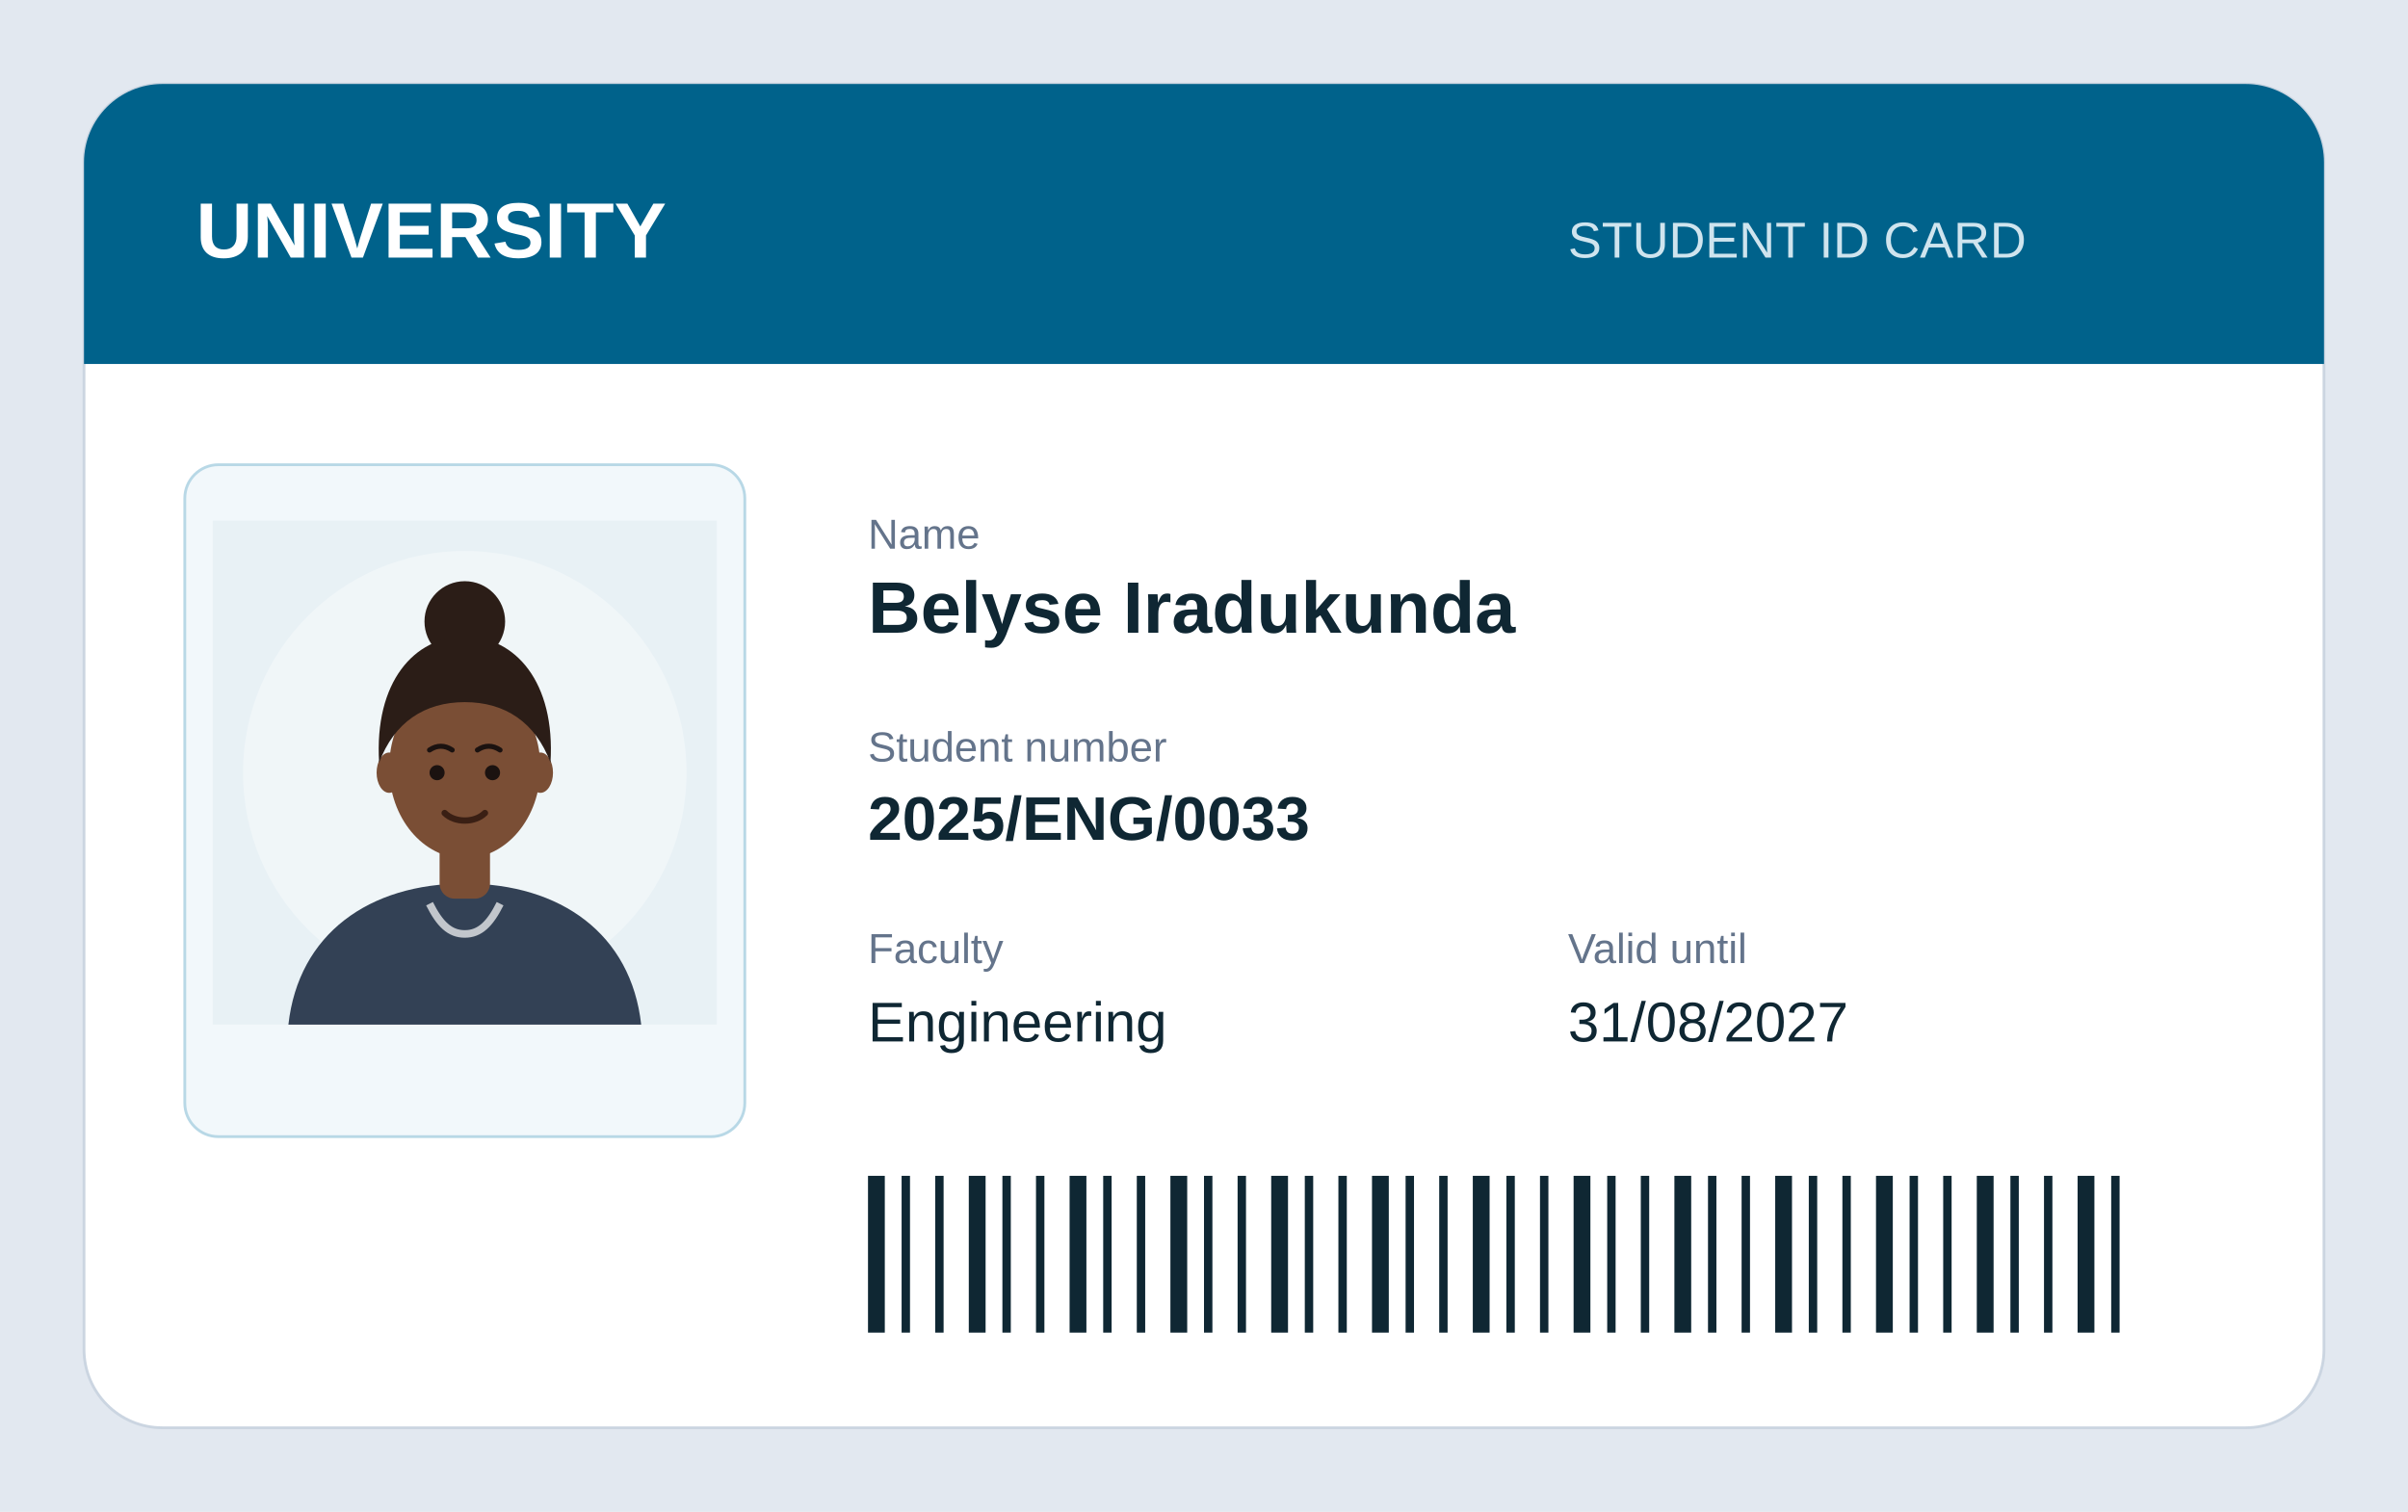
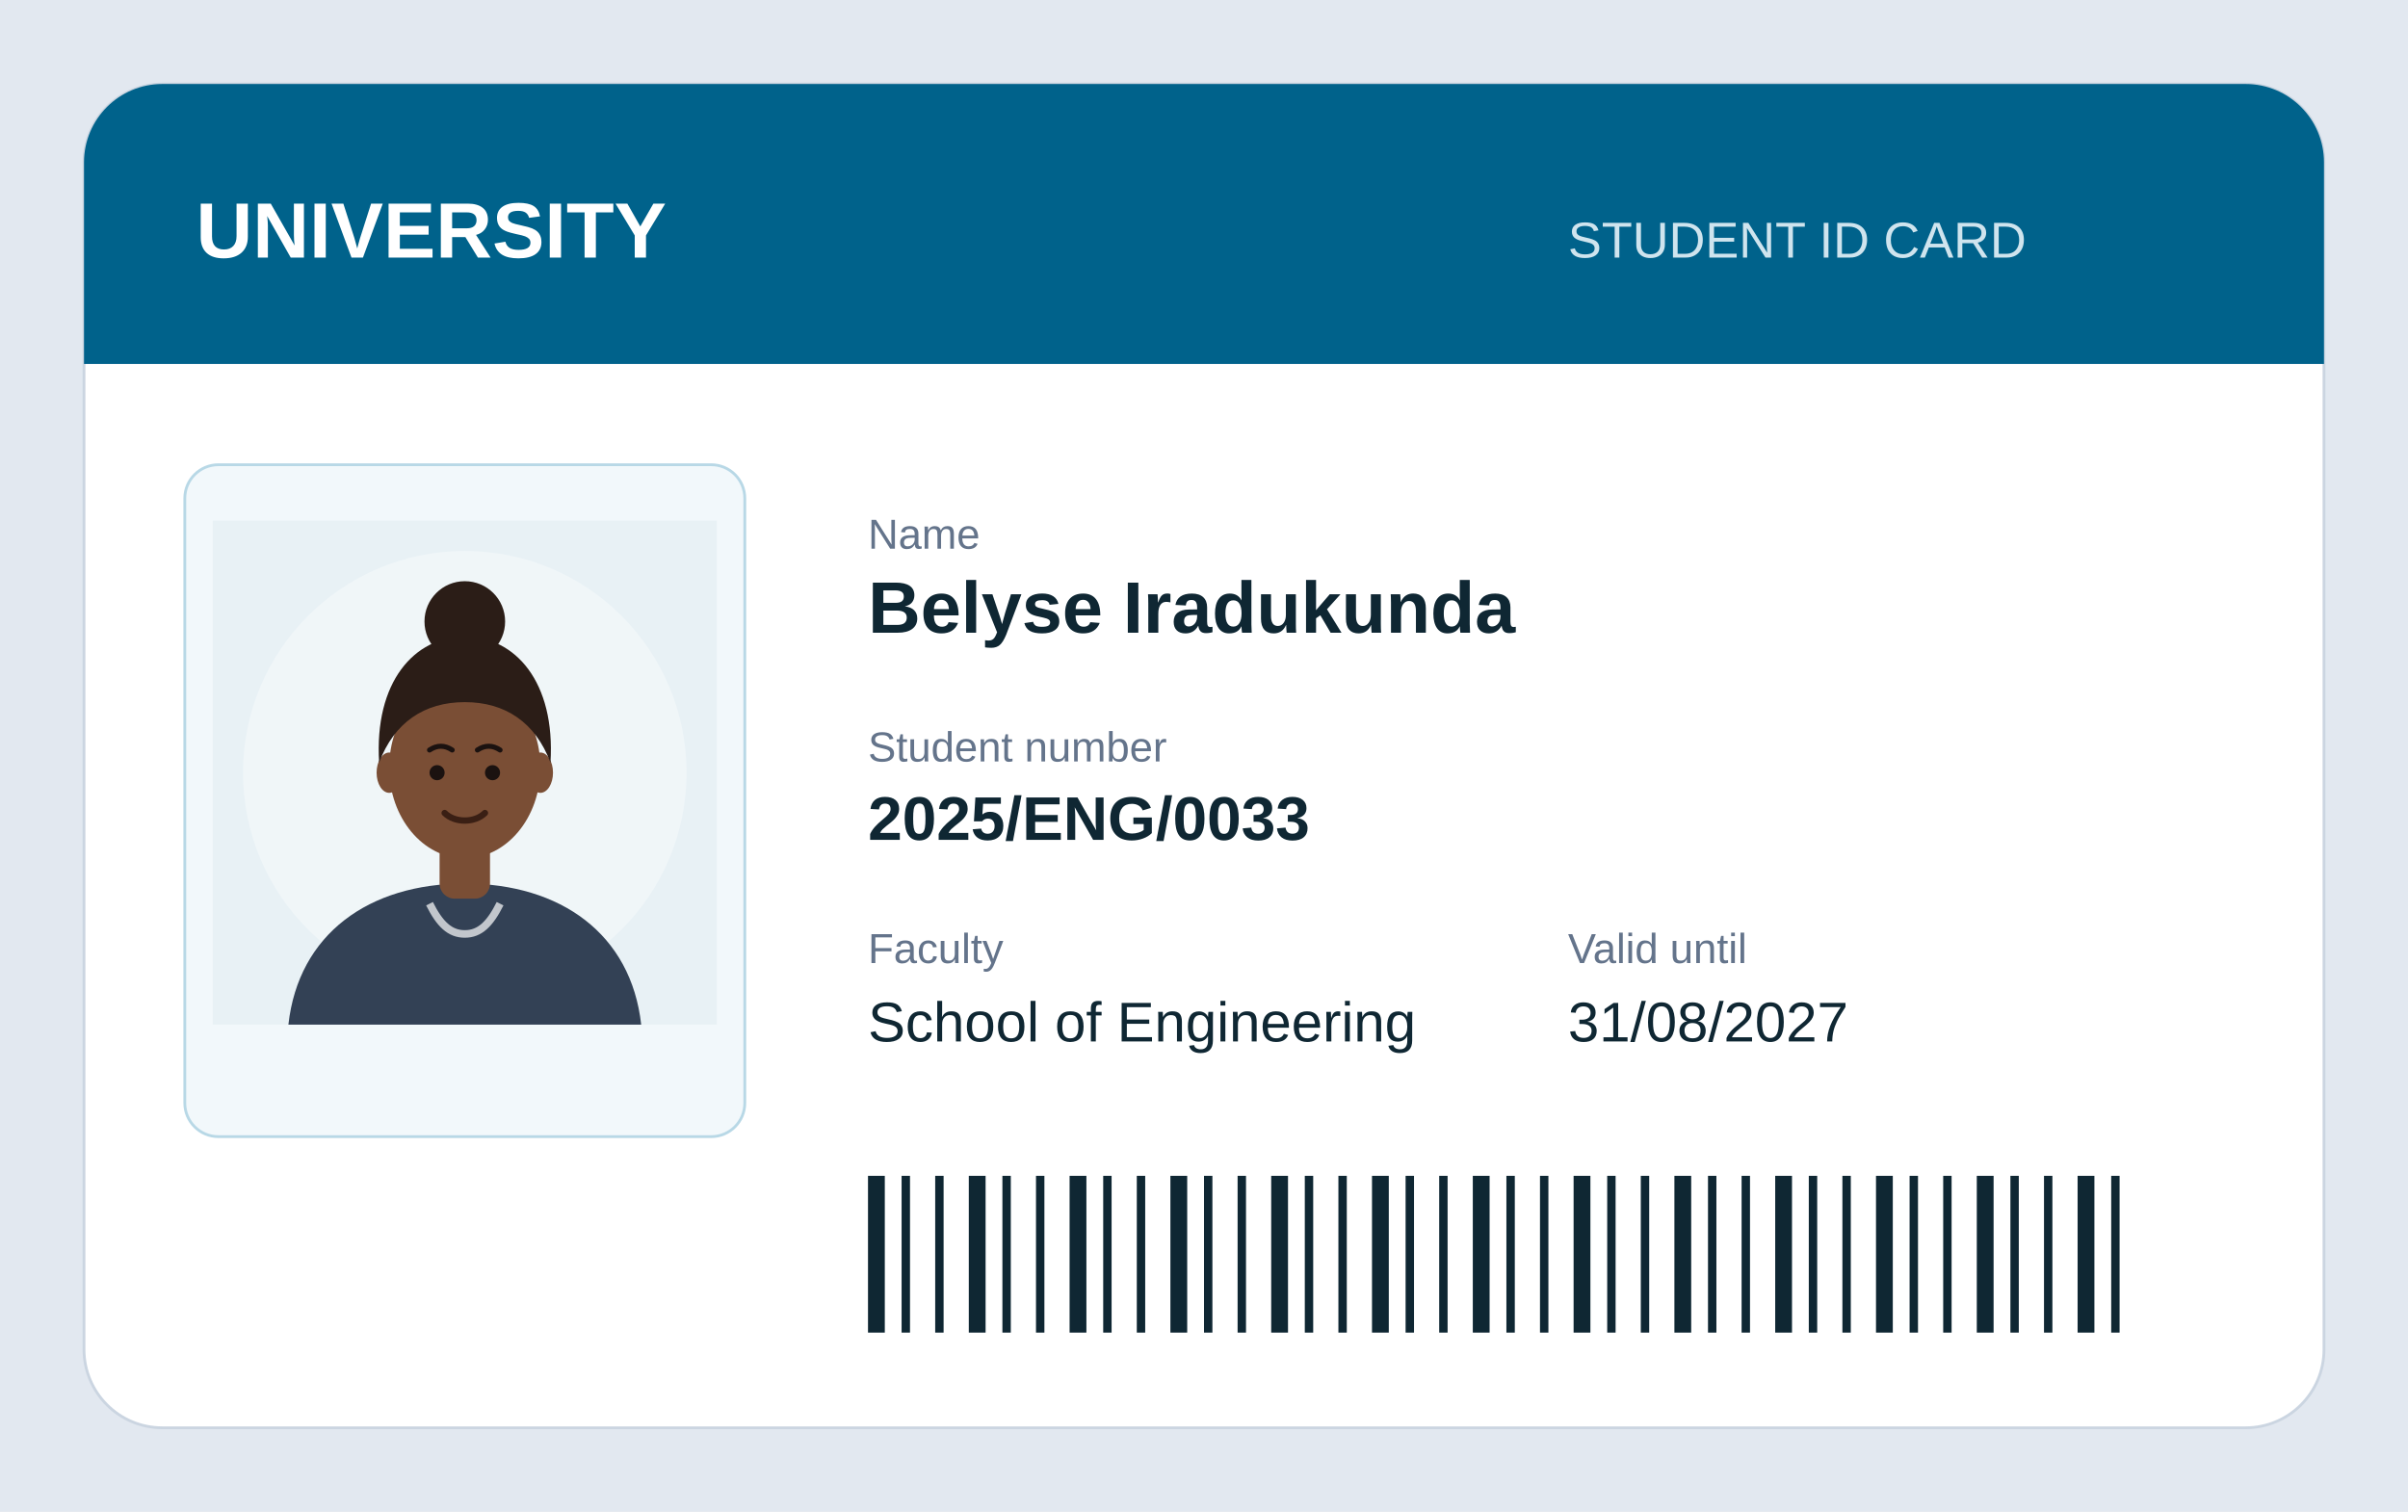
<svg xmlns="http://www.w3.org/2000/svg" viewBox="0 0 860 540" width="860" height="540">
  <rect width="860" height="540" fill="#e2e8f0" />
  <rect x="30" y="30" width="800" height="480" rx="28" fill="#ffffff" stroke="#cbd5e1" />
  <path d="M30 58a28 28 0 0 1 28-28h744a28 28 0 0 1 28 28v72H30Z" fill="#00628b" />
  <text x="70" y="92" font-family="Arial, Helvetica, sans-serif" font-size="28" font-weight="700" fill="#ffffff">UNIVERSITY</text>
  <text x="560" y="92" font-family="Arial, Helvetica, sans-serif" font-size="18" fill="#cfe4ee">STUDENT ID CARD</text>
  <rect x="66" y="166" width="200" height="240" rx="12" fill="#f2f8fb" stroke="#b8d8e6" />
  <svg x="76" y="186" width="180" height="180" viewBox="0 0 200 200">
    <rect width="200" height="200" fill="#e8f1f5" />
    <circle cx="100" cy="100" r="88" fill="#ffffff" fill-opacity=".35" />
    <path d="M30 200c4-36 32-56 70-56s66 20 70 56Z" fill="#334155" />
    <path d="M86 152c4 8 8 12 14 12s10-4 14-12" fill="none" stroke="#ffffff" stroke-opacity=".7" stroke-width="3" />
    <rect x="90" y="126" width="20" height="24" rx="6" fill="#7a4e35" />
    <ellipse cx="100" cy="98" rx="30" ry="36" fill="#7a4e35" />
    <ellipse cx="70" cy="100" rx="5" ry="8" fill="#7a4e35" />
    <ellipse cx="130" cy="100" rx="5" ry="8" fill="#7a4e35" />
    <circle cx="100" cy="40" r="16" fill="#2b1d17" />
    <path d="M66 96c-2-32 14-50 34-50s36 18 34 50c-6-16-18-24-34-24s-28 8-34 24Z" fill="#2b1d17" />
    <circle cx="89" cy="100" r="3" fill="#1b1210" />
    <circle cx="111" cy="100" r="3" fill="#1b1210" />
    <path d="M86 91c3-2 6-2 9 0M105 91c3-2 6-2 9 0" stroke="#1b1210" stroke-width="2" stroke-linecap="round" fill="none" />
    <path d="M92 116c4 4 12 4 16 0" stroke="#3a1f14" stroke-width="2.5" stroke-linecap="round" fill="none" />
  </svg>
  <text x="310" y="196" font-family="Arial, Helvetica, sans-serif" font-size="15" fill="#64748b">Name</text>
  <text x="310" y="226" font-family="Arial, Helvetica, sans-serif" font-size="26" font-weight="700" fill="#0f2733">Belyse Iradukunda</text>
  <text x="310" y="272" font-family="Arial, Helvetica, sans-serif" font-size="15" fill="#64748b">Student number</text>
  <text x="310" y="300" font-family="Arial, Helvetica, sans-serif" font-size="22" font-weight="700" fill="#0f2733">2025/ENG/0033</text>
  <text x="310" y="344" font-family="Arial, Helvetica, sans-serif" font-size="15" fill="#64748b">Faculty</text>
-   <text x="310" y="372" font-family="Arial, Helvetica, sans-serif" font-size="20" fill="#0f2733">Engineering</text>
+   <text x="310" y="372" font-family="Arial, Helvetica, sans-serif" font-size="20" fill="#0f2733">School of Engineering</text>
  <text x="560" y="344" font-family="Arial, Helvetica, sans-serif" font-size="15" fill="#64748b">Valid until</text>
  <text x="560" y="372" font-family="Arial, Helvetica, sans-serif" font-size="20" fill="#0f2733">31/08/2027</text>
  <rect x="310" y="420" width="6" height="56" fill="#0f2733" />
  <rect x="322" y="420" width="3" height="56" fill="#0f2733" />
  <rect x="334" y="420" width="3" height="56" fill="#0f2733" />
  <rect x="346" y="420" width="6" height="56" fill="#0f2733" />
  <rect x="358" y="420" width="3" height="56" fill="#0f2733" />
  <rect x="370" y="420" width="3" height="56" fill="#0f2733" />
  <rect x="382" y="420" width="6" height="56" fill="#0f2733" />
  <rect x="394" y="420" width="3" height="56" fill="#0f2733" />
  <rect x="406" y="420" width="3" height="56" fill="#0f2733" />
  <rect x="418" y="420" width="6" height="56" fill="#0f2733" />
  <rect x="430" y="420" width="3" height="56" fill="#0f2733" />
  <rect x="442" y="420" width="3" height="56" fill="#0f2733" />
  <rect x="454" y="420" width="6" height="56" fill="#0f2733" />
  <rect x="466" y="420" width="3" height="56" fill="#0f2733" />
  <rect x="478" y="420" width="3" height="56" fill="#0f2733" />
  <rect x="490" y="420" width="6" height="56" fill="#0f2733" />
  <rect x="502" y="420" width="3" height="56" fill="#0f2733" />
  <rect x="514" y="420" width="3" height="56" fill="#0f2733" />
  <rect x="526" y="420" width="6" height="56" fill="#0f2733" />
  <rect x="538" y="420" width="3" height="56" fill="#0f2733" />
  <rect x="550" y="420" width="3" height="56" fill="#0f2733" />
  <rect x="562" y="420" width="6" height="56" fill="#0f2733" />
  <rect x="574" y="420" width="3" height="56" fill="#0f2733" />
  <rect x="586" y="420" width="3" height="56" fill="#0f2733" />
  <rect x="598" y="420" width="6" height="56" fill="#0f2733" />
  <rect x="610" y="420" width="3" height="56" fill="#0f2733" />
  <rect x="622" y="420" width="3" height="56" fill="#0f2733" />
  <rect x="634" y="420" width="6" height="56" fill="#0f2733" />
  <rect x="646" y="420" width="3" height="56" fill="#0f2733" />
  <rect x="658" y="420" width="3" height="56" fill="#0f2733" />
  <rect x="670" y="420" width="6" height="56" fill="#0f2733" />
  <rect x="682" y="420" width="3" height="56" fill="#0f2733" />
  <rect x="694" y="420" width="3" height="56" fill="#0f2733" />
  <rect x="706" y="420" width="6" height="56" fill="#0f2733" />
  <rect x="718" y="420" width="3" height="56" fill="#0f2733" />
  <rect x="730" y="420" width="3" height="56" fill="#0f2733" />
  <rect x="742" y="420" width="6" height="56" fill="#0f2733" />
  <rect x="754" y="420" width="3" height="56" fill="#0f2733" />
</svg>
